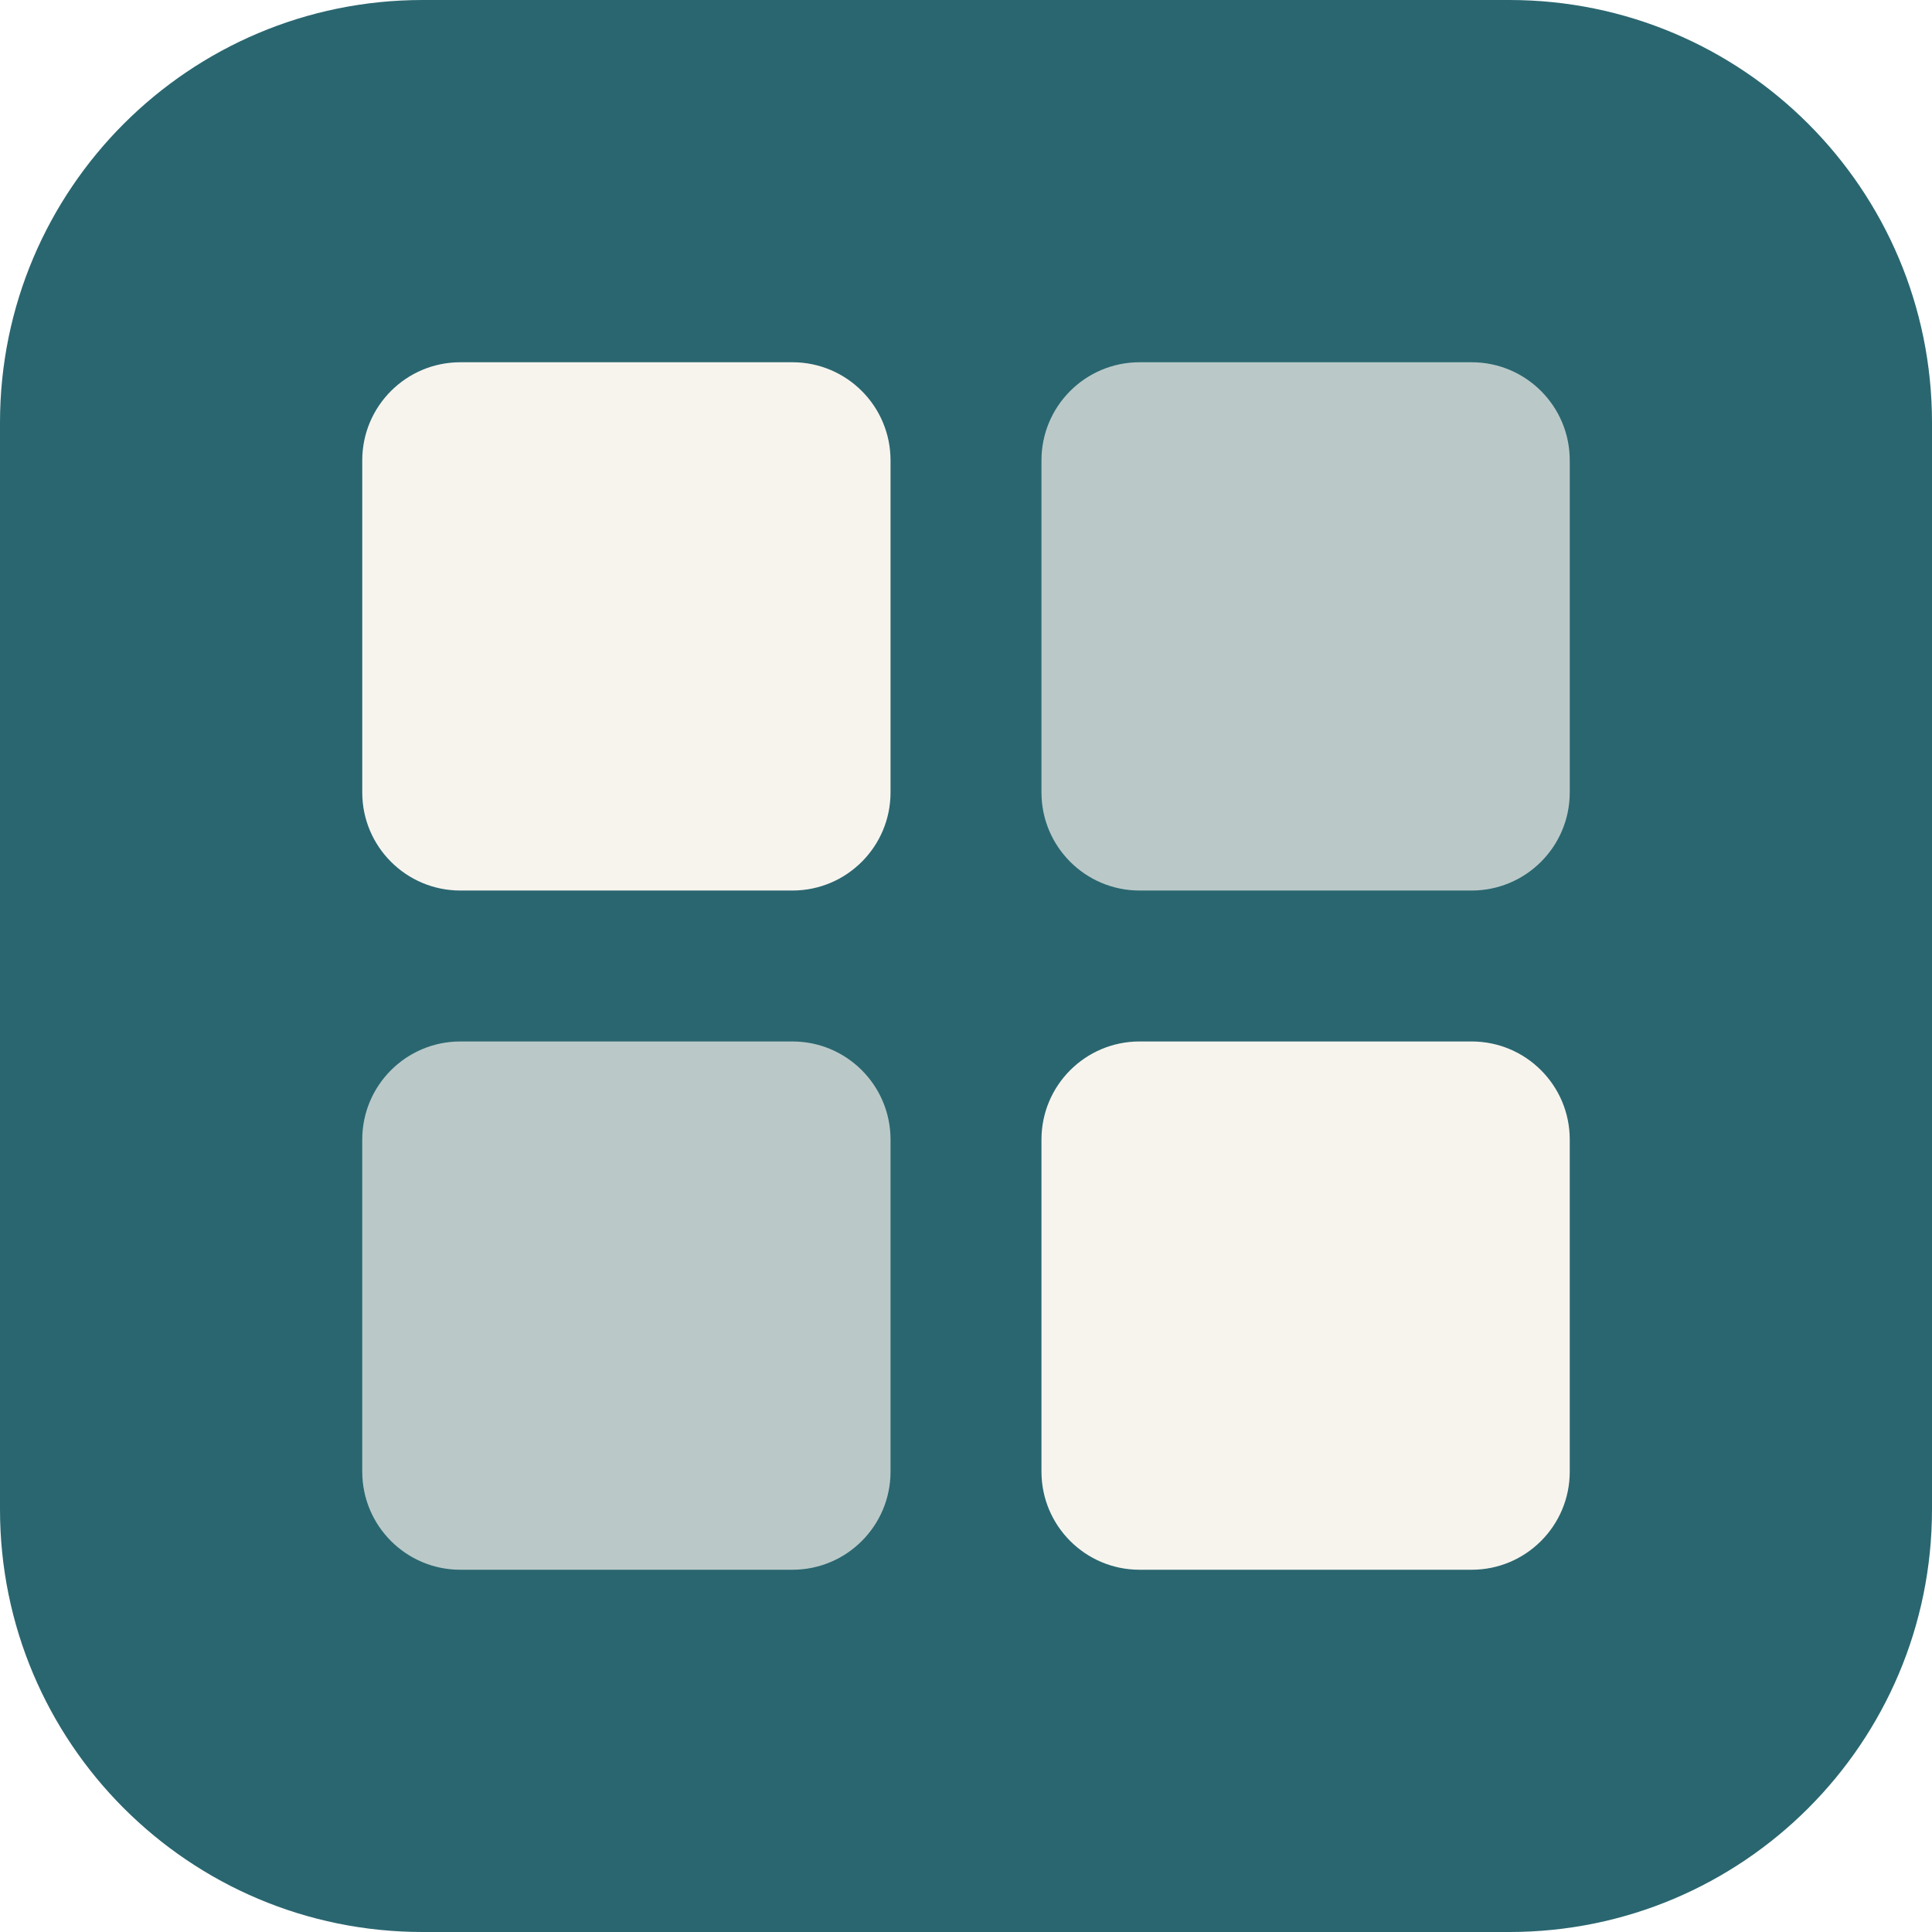
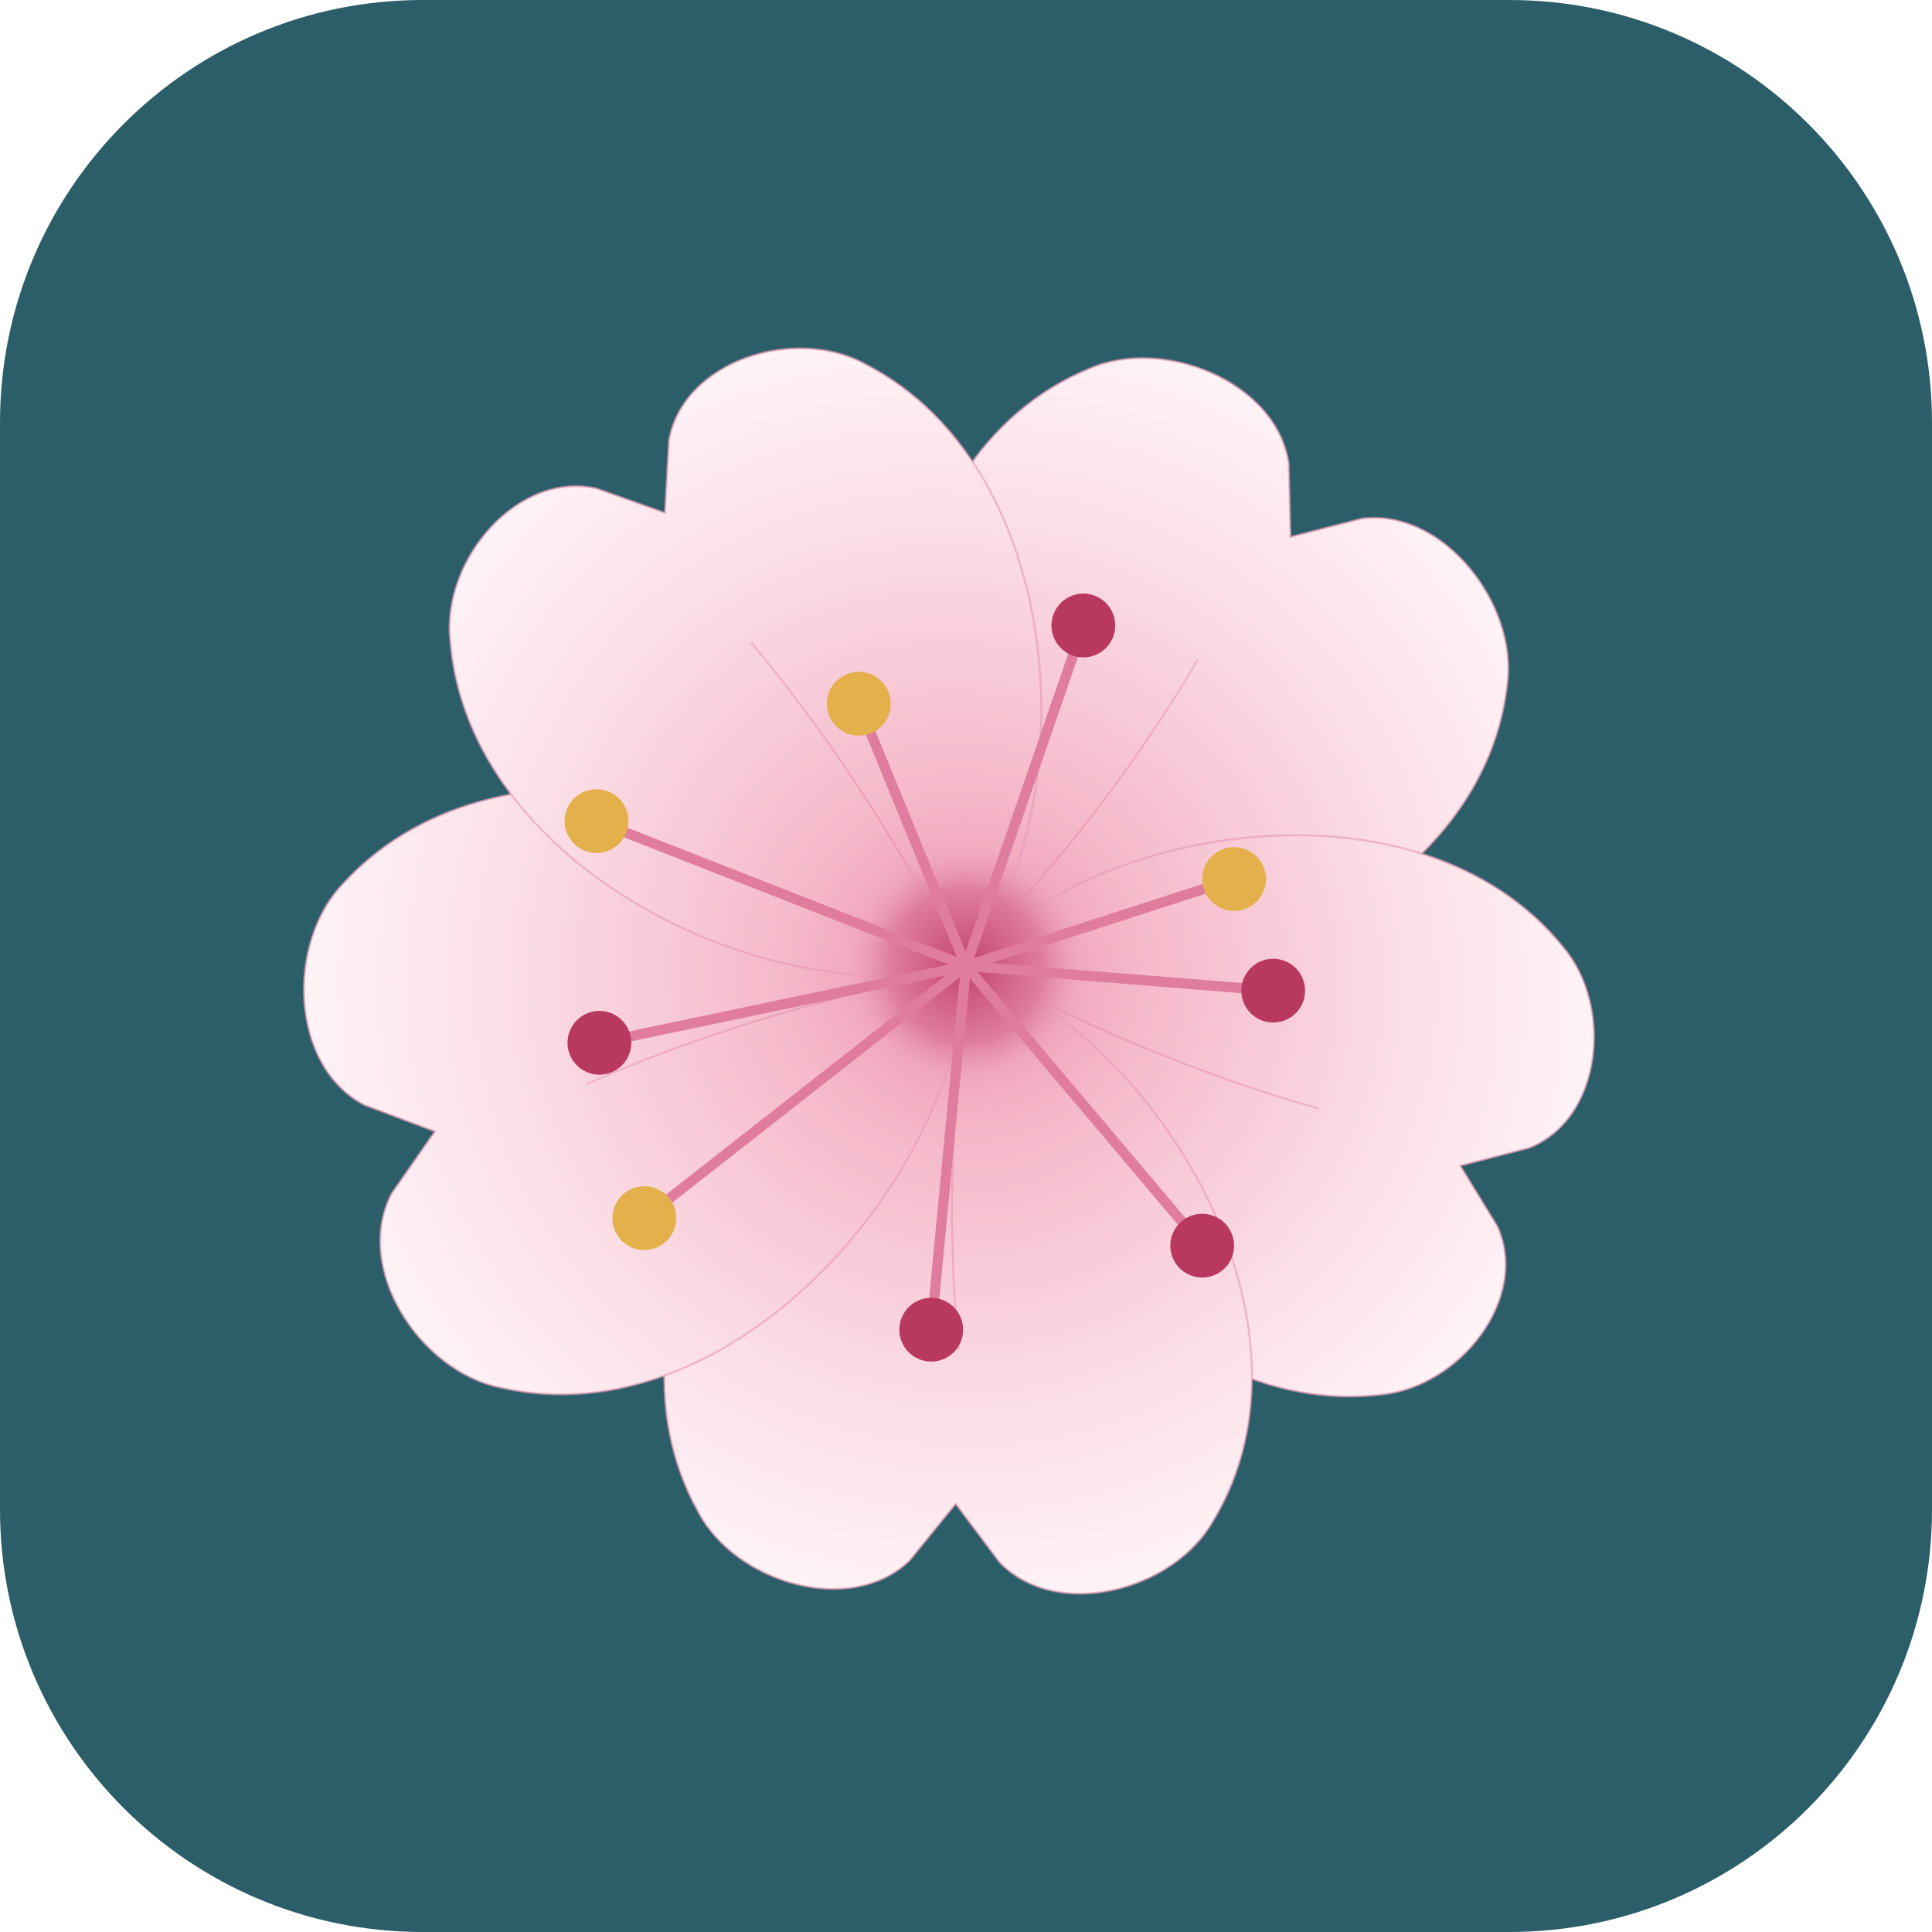
<svg xmlns="http://www.w3.org/2000/svg" viewBox="0 0 512 512">
-   <rect width="512" height="512" rx="112" fill="#2A6670" />
-   <g fill="#F7F4EE">
-     <rect x="96" y="96" width="140" height="140" rx="26" />
-     <rect x="276" y="96" width="140" height="140" rx="26" opacity=".7" />
-     <rect x="96" y="276" width="140" height="140" rx="26" opacity=".7" />
-     <rect x="276" y="276" width="140" height="140" rx="26" />
-   </g>
+   <rect width="512" height="512" rx="112" fill="#2B5E69" />
+   <svg x="64" y="64" width="384" height="384" viewBox="-50 -50 100 100">
+     <defs>
+       <radialGradient id="pa" cx="50%" cy="104%" r="108%">
+         <stop offset="0" stop-color="#e98aa8" />
+         <stop offset=".30" stop-color="#f5b9ca" />
+         <stop offset=".70" stop-color="#fbdee6" />
+         <stop offset="1" stop-color="#fff4f7" />
+       </radialGradient>
+       <radialGradient id="pb" cx="50%" cy="104%" r="108%">
+         <stop offset="0" stop-color="#e2799a" />
+         <stop offset=".30" stop-color="#f1a6bd" />
+         <stop offset=".70" stop-color="#f8ccd9" />
+         <stop offset="1" stop-color="#fde8ee" />
+       </radialGradient>
+       <radialGradient id="pc" cx="50%" cy="104%" r="108%">
+         <stop offset="0" stop-color="#f0a0b8" />
+         <stop offset=".30" stop-color="#f9cad8" />
+         <stop offset=".70" stop-color="#fde8ee" />
+         <stop offset="1" stop-color="#fffafb" />
+       </radialGradient>
+       <radialGradient id="ct">
+         <stop offset="0" stop-color="#c2446d" />
+         <stop offset=".6" stop-color="#df7d9c" />
+         <stop offset="1" stop-color="#f3b3c6" stop-opacity="0" />
+       </radialGradient>
+       <linearGradient id="bd" x1="0" y1="1" x2="0" y2="0">
+         <stop offset="0" stop-color="#d4628a" />
+         <stop offset="1" stop-color="#f7bccd" />
+       </linearGradient>
+       <linearGradient id="lf" x1="0" y1="0" x2="1" y2="0">
+         <stop offset="0" stop-color="#8aa37c" />
+         <stop offset="1" stop-color="#b9cba4" />
+       </linearGradient>
+       <g id="pt-pa">
+         <path d="M0 0C-.3 -.1 -.58 -.55 -.4 -.86C-.34 -.97 -.16 -1.02 -.07 -.93L0 -.84L.07 -.93C.16 -1.02 .34 -.97 .4 -.86C.58 -.55 .3 -.1 0 0Z" fill="url(#pa)" stroke="#e59ab4" stroke-opacity=".6" stroke-width=".55" vector-effect="non-scaling-stroke" />
+         <path d="M0 -.05Q.03 -.34 0 -.6" fill="none" stroke="#db7596" stroke-opacity=".34" stroke-width=".5" vector-effect="non-scaling-stroke" />
+       </g>
+       <g id="pt-pb">
+         <path d="M0 0C-.3 -.1 -.58 -.55 -.4 -.86C-.34 -.97 -.16 -1.02 -.07 -.93L0 -.84L.07 -.93C.16 -1.02 .34 -.97 .4 -.86C.58 -.55 .3 -.1 0 0Z" fill="url(#pb)" stroke="#e59ab4" stroke-opacity=".6" stroke-width=".55" vector-effect="non-scaling-stroke" />
+         <path d="M0 -.05Q.03 -.34 0 -.6" fill="none" stroke="#db7596" stroke-opacity=".34" stroke-width=".5" vector-effect="non-scaling-stroke" />
+       </g>
+       <g id="pt-pc">
+         <path d="M0 0C-.3 -.1 -.58 -.55 -.4 -.86C-.34 -.97 -.16 -1.02 -.07 -.93L0 -.84L.07 -.93C.16 -1.02 .34 -.97 .4 -.86C.58 -.55 .3 -.1 0 0Z" fill="url(#pc)" stroke="#e59ab4" stroke-opacity=".6" stroke-width=".55" vector-effect="non-scaling-stroke" />
+         <path d="M0 -.05Q.03 -.34 0 -.6" fill="none" stroke="#db7596" stroke-opacity=".34" stroke-width=".5" vector-effect="non-scaling-stroke" />
+       </g>
+     </defs>
+     <g transform="translate(0 0) rotate(0) scale(1 1)">
+       <g transform="rotate(37.1)">
+         <use href="#pt-pa" transform="scale(45.2 44.2)" />
+       </g>
+       <g transform="rotate(112)">
+         <use href="#pt-pa" transform="scale(41.7 43.8)" />
+       </g>
+       <g transform="rotate(181.1)">
+         <use href="#pt-pa" transform="scale(44.4 44.2)" />
+       </g>
+       <g transform="rotate(252.7)">
+         <use href="#pt-pa" transform="scale(45.6 45.7)" />
+       </g>
+       <g transform="rotate(326.4)">
+         <use href="#pt-pa" transform="scale(43 44.7)" />
+       </g>
+       <circle r="8.8" fill="url(#ct)" />
+       <path d="M0 0L21.2 1.7M0 0L16.3 19.3M0 0L-2.4 25.1M0 0L-22.2 17.4M0 0L-25.3 5.3M0 0L-25.5 -10M0 0L-7.4 -18.1M0 0L8.1 -23.5M0 0L18.5 -6" stroke="#e07c9d" stroke-width=".7" stroke-linecap="round" fill="none" />
+       <path d="M21.2 1.7h0M16.3 19.3h0M-2.4 25.1h0M-25.3 5.3h0M8.1 -23.5h0" stroke="#b8385f" stroke-width="4.4" stroke-linecap="round" />
+       <path d="M-22.2 17.4h0M-25.5 -10h0M-7.4 -18.1h0M18.5 -6h0" stroke="#e3b04b" stroke-width="4.4" stroke-linecap="round" />
+     </g>
+   </svg>
</svg>
